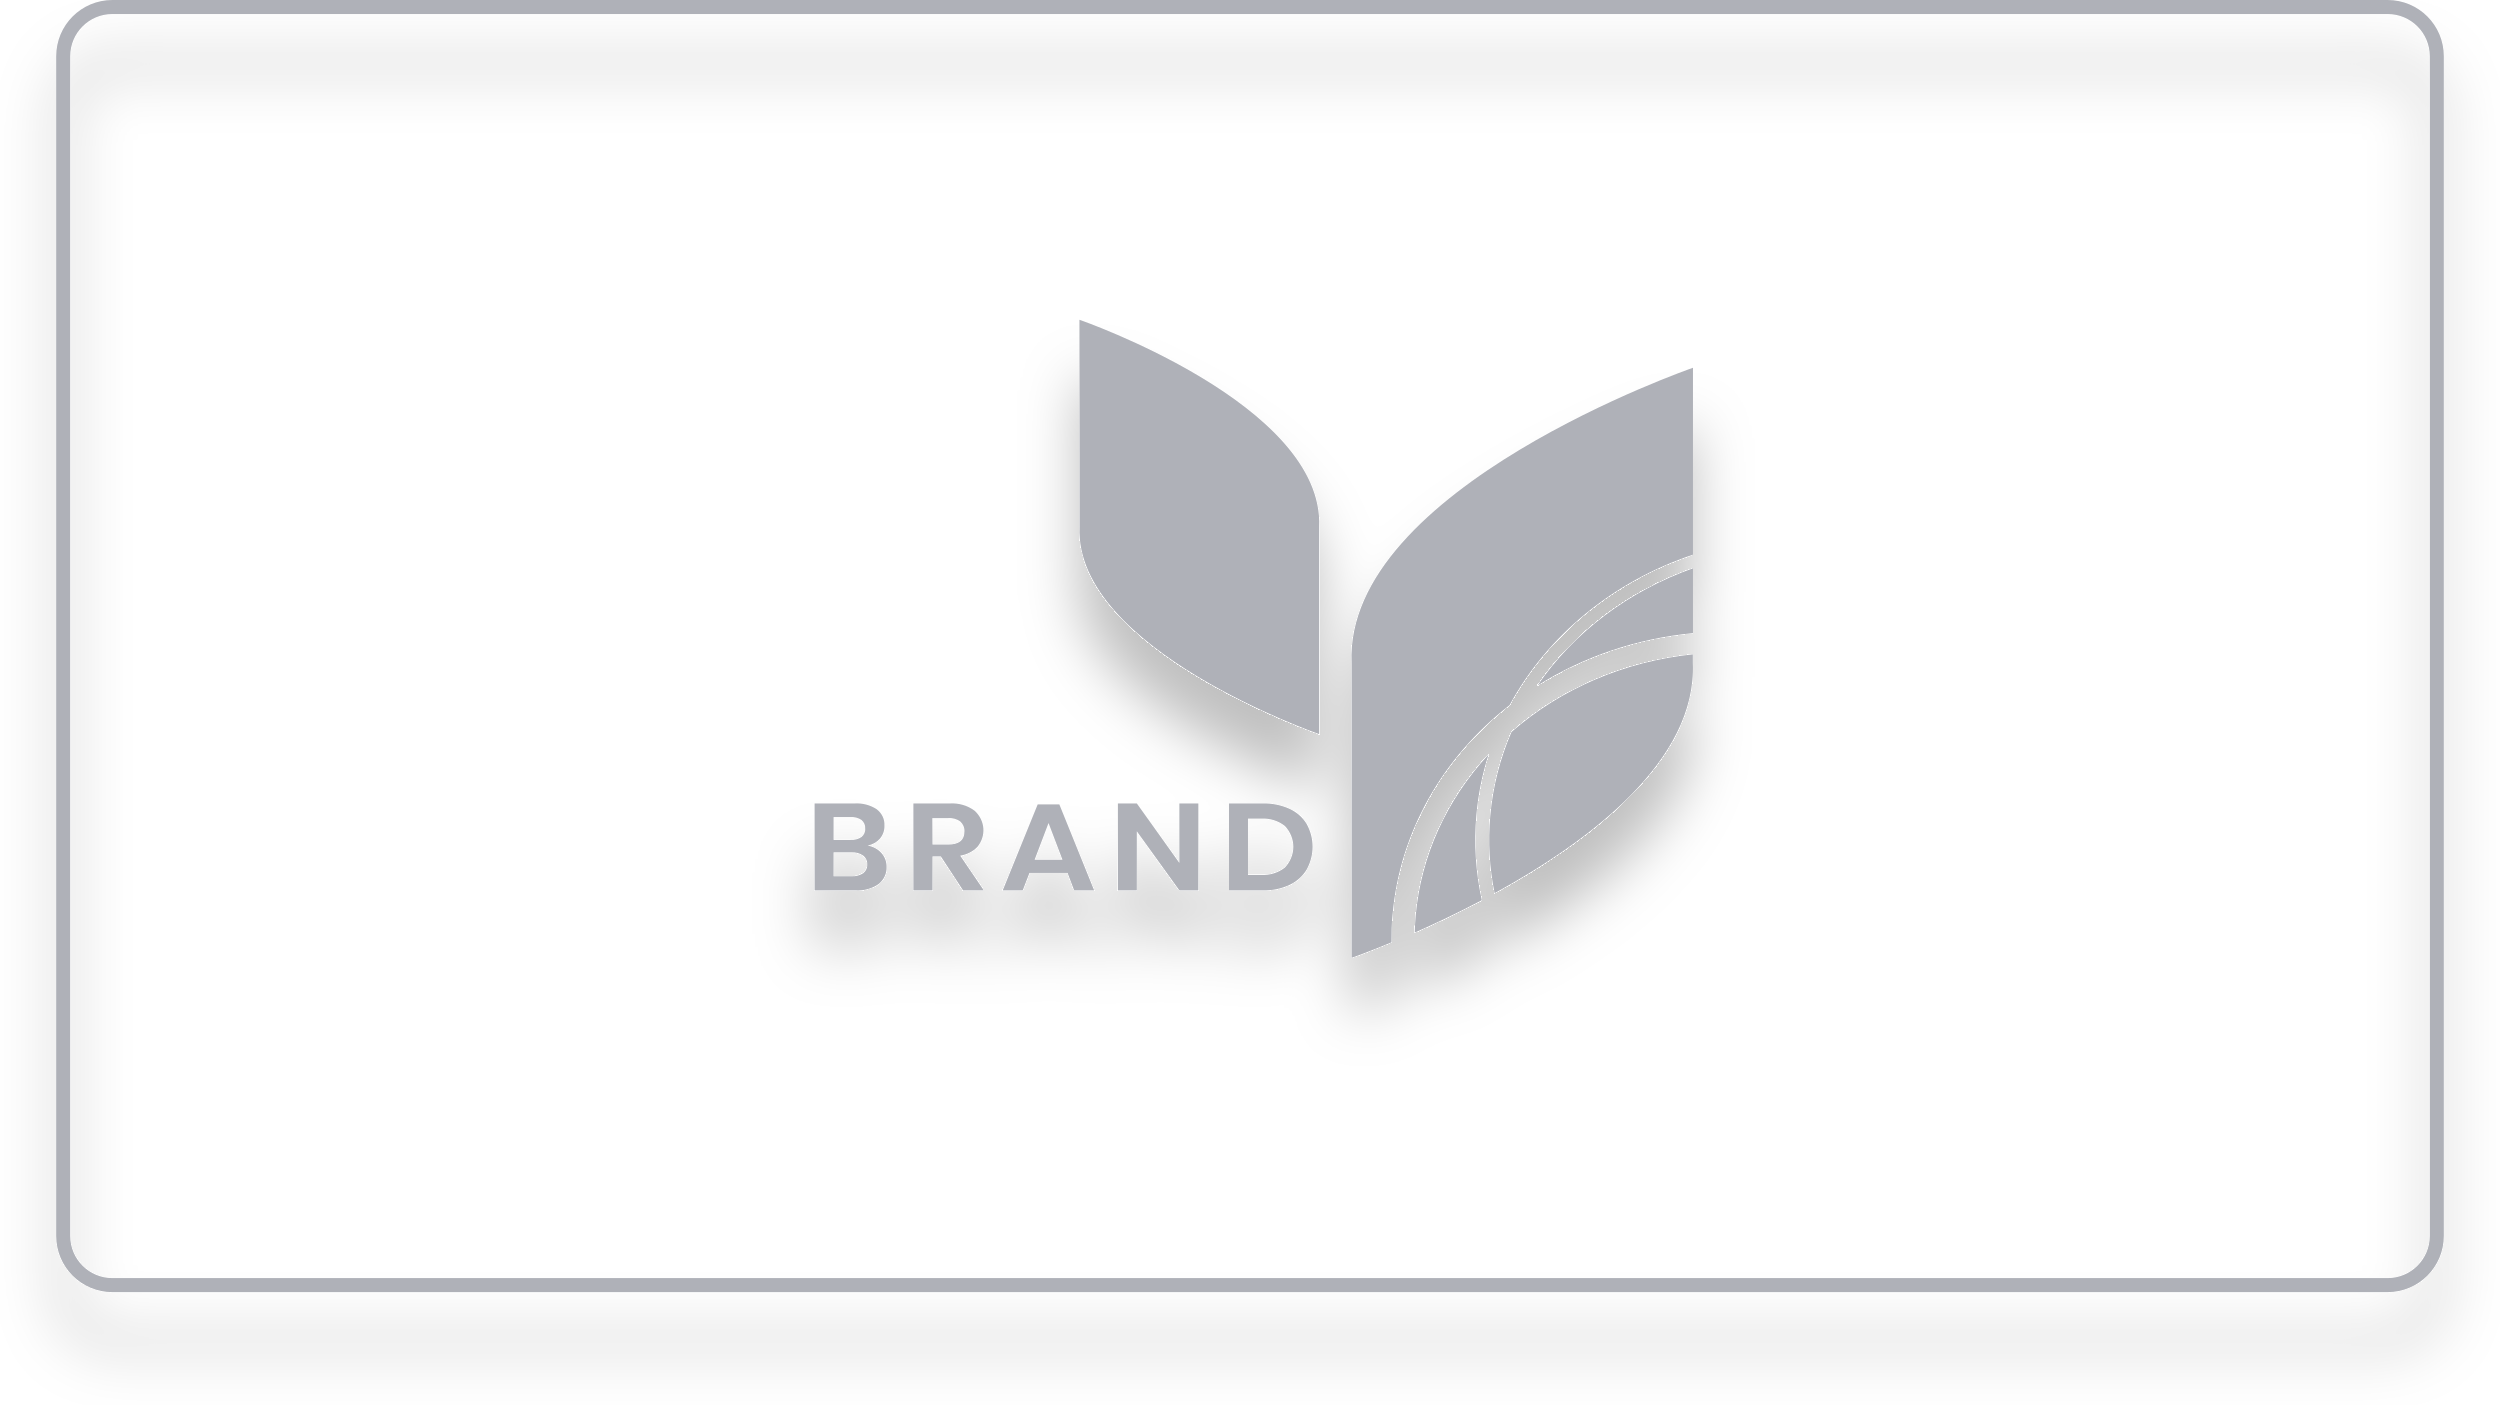
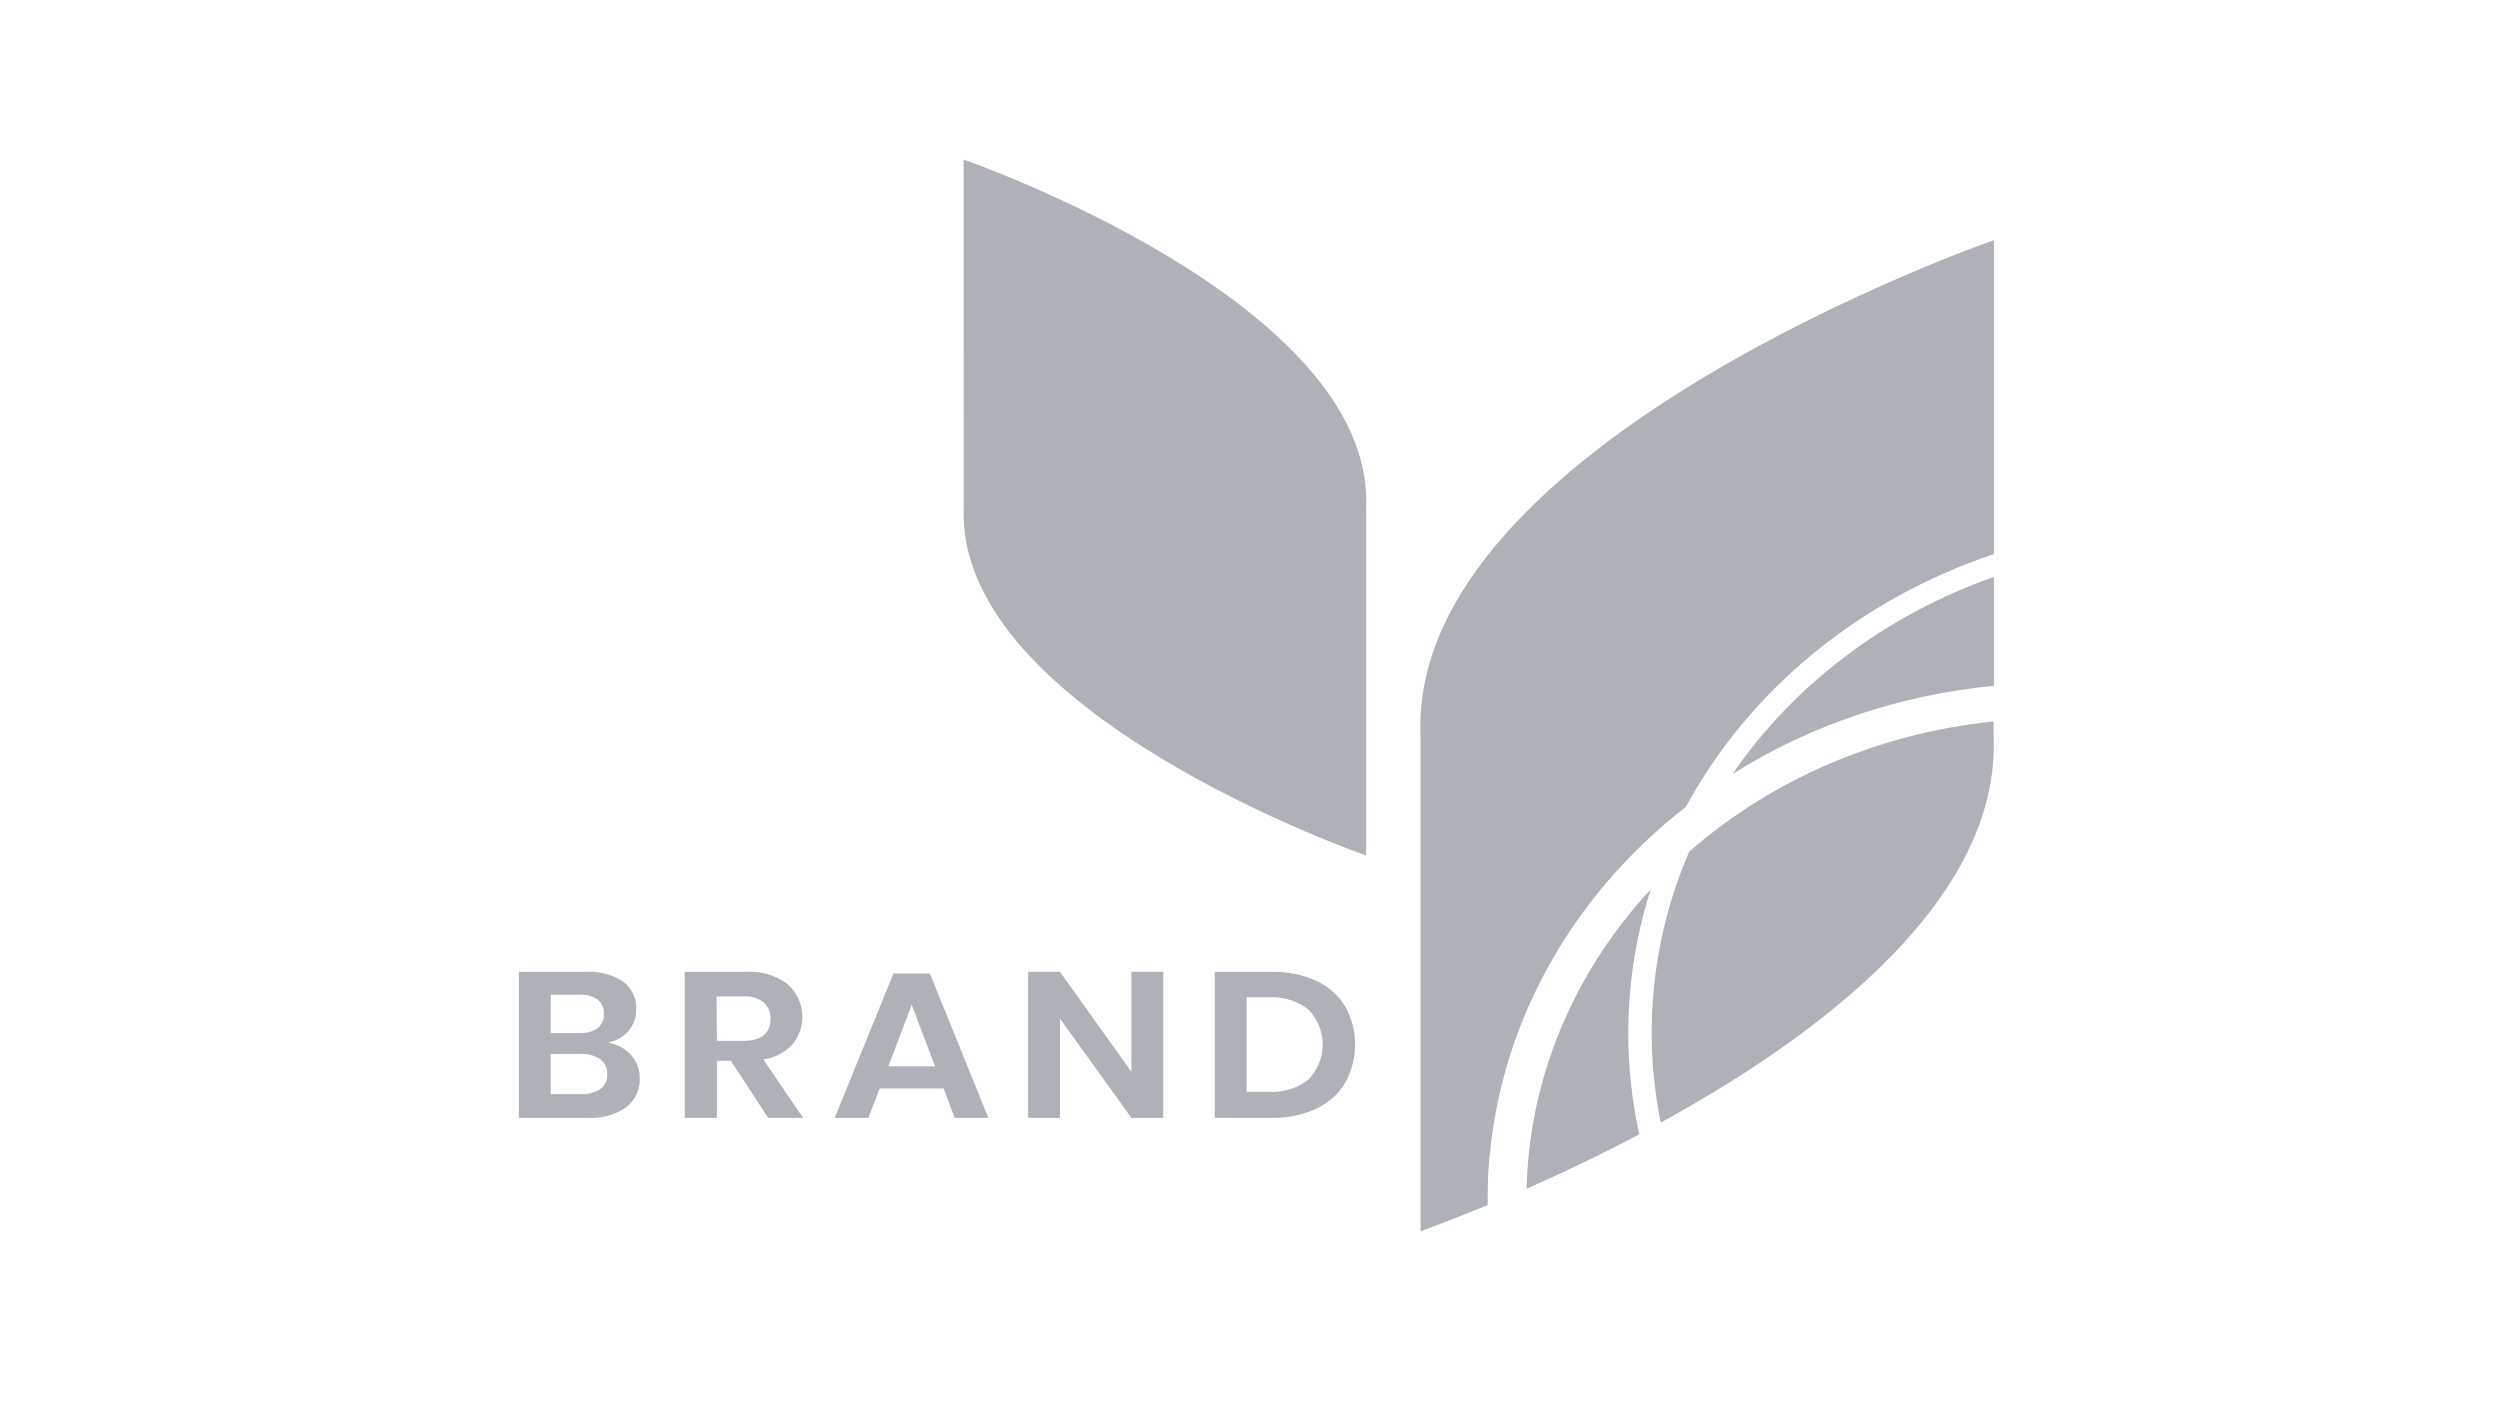
- <svg xmlns="http://www.w3.org/2000/svg" width="178" height="100" viewBox="0 0 178 100" fill="none">
-   <g filter="url(#filter0_d_1_820)">
-     <rect x="4.5" y="0.5" width="169" height="91" rx="3.5" stroke="#AFB1B8" />
-     <path d="M62.757 60.735C63.001 61.011 63.13 61.357 63.124 61.712C63.136 61.944 63.091 62.175 62.993 62.389C62.895 62.602 62.745 62.793 62.555 62.946C62.082 63.274 61.496 63.434 60.904 63.397H58V57.206H60.844C61.406 57.171 61.963 57.317 62.42 57.617C62.604 57.758 62.749 57.935 62.845 58.136C62.941 58.338 62.984 58.556 62.972 58.775C62.988 59.117 62.871 59.453 62.641 59.722C62.421 59.968 62.116 60.139 61.776 60.206C62.161 60.27 62.509 60.458 62.757 60.735ZM59.351 59.801H60.567C60.843 59.819 61.117 59.746 61.34 59.595C61.431 59.519 61.502 59.425 61.547 59.32C61.593 59.215 61.611 59.102 61.601 58.99C61.609 58.878 61.591 58.766 61.546 58.661C61.502 58.556 61.432 58.462 61.343 58.385C61.114 58.229 60.831 58.155 60.547 58.176H59.351V59.801ZM61.459 62.175C61.556 62.097 61.633 62 61.683 61.891C61.733 61.782 61.754 61.664 61.746 61.546C61.754 61.426 61.731 61.307 61.68 61.197C61.629 61.087 61.551 60.989 61.452 60.911C61.214 60.749 60.922 60.67 60.626 60.687H59.351V62.39H60.643C60.933 62.405 61.221 62.329 61.459 62.175Z" fill="#AFB1B8" />
-     <path d="M68.571 63.397L66.989 60.977H66.394V63.397H65.033V57.206H67.61C68.259 57.164 68.901 57.352 69.403 57.732C69.763 58.068 69.981 58.511 70.016 58.98C70.051 59.45 69.902 59.916 69.595 60.294C69.277 60.627 68.843 60.849 68.366 60.923L70.051 63.397H68.571ZM66.394 60.133H67.507C68.28 60.133 68.667 59.821 68.667 59.196C68.675 59.068 68.653 58.94 68.605 58.821C68.556 58.701 68.48 58.592 68.383 58.5C68.138 58.314 67.824 58.224 67.507 58.249H66.381L66.394 60.133Z" fill="#AFB1B8" />
-     <path d="M76.01 62.151H73.298L72.819 63.397H71.392L73.883 57.275H75.425L77.906 63.397H76.479L76.01 62.151ZM75.647 61.213L74.656 58.6L73.665 61.213H75.647Z" fill="#AFB1B8" />
-     <path d="M85.322 63.397H83.971L80.942 59.187V63.397H79.594V57.205H80.942L83.971 61.44V57.205H85.322V63.397Z" fill="#AFB1B8" />
-     <path d="M93.033 61.915C92.753 62.382 92.328 62.763 91.81 63.007C91.222 63.279 90.57 63.413 89.911 63.397H87.506V57.206H89.911C90.568 57.19 91.22 57.321 91.81 57.587C92.328 57.825 92.754 58.202 93.033 58.666C93.311 59.17 93.456 59.726 93.456 60.291C93.456 60.855 93.311 61.411 93.033 61.915ZM91.487 61.767C91.872 61.355 92.084 60.831 92.084 60.289C92.084 59.747 91.872 59.223 91.487 58.812C91.02 58.439 90.413 58.25 89.795 58.285H88.857V62.293H89.795C90.413 62.328 91.02 62.139 91.487 61.767Z" fill="#AFB1B8" />
-     <path d="M76.856 22.767C76.856 22.767 94.294 28.795 93.924 37.518V52.272C93.924 52.272 76.499 46.241 76.862 37.518L76.856 22.767Z" fill="#AFB1B8" />
-     <path d="M109.46 48.818C112.754 46.743 116.563 45.457 120.54 45.08V40.461C115.958 42.078 112.071 45.01 109.46 48.818Z" fill="#AFB1B8" />
-     <path d="M107.482 50.209C110.177 45.24 114.85 41.405 120.54 39.493V26.185C120.54 26.185 95.705 34.772 96.23 47.194V68.2C96.23 68.2 97.337 67.816 99.078 67.096C99.078 66.425 99.078 65.747 99.157 65.067C99.671 59.3 102.665 53.956 107.482 50.209Z" fill="#AFB1B8" />
-     <path d="M105.12 58.013C105.25 56.556 105.541 55.115 105.989 53.712C102.99 56.947 101.173 60.961 100.796 65.191C100.759 65.59 100.739 65.989 100.729 66.4C102.14 65.78 103.782 65.006 105.506 64.096C105.066 62.095 104.936 60.047 105.12 58.013Z" fill="#AFB1B8" />
-     <path d="M106.107 58.089C105.942 59.929 106.045 61.781 106.415 63.597C113.2 59.879 120.824 54.136 120.53 47.194V46.589C115.682 47.086 111.147 49.026 107.62 52.112C106.795 54.024 106.285 56.039 106.107 58.089Z" fill="#AFB1B8" />
-   </g>
-   <defs>
-     <filter id="filter0_d_1_820" x="0" y="0" width="178" height="100" filterUnits="userSpaceOnUse" color-interpolation-filters="sRGB">
-       <feFlood flood-opacity="0" result="BackgroundImageFix" />
-       <feColorMatrix in="SourceAlpha" type="matrix" values="0 0 0 0 0 0 0 0 0 0 0 0 0 0 0 0 0 0 127 0" result="hardAlpha" />
-       <feOffset dy="4" />
-       <feGaussianBlur stdDeviation="2" />
-       <feComposite in2="hardAlpha" operator="out" />
-       <feColorMatrix type="matrix" values="0 0 0 0 0 0 0 0 0 0 0 0 0 0 0 0 0 0 0.25 0" />
-       <feBlend mode="normal" in2="BackgroundImageFix" result="effect1_dropShadow_1_820" />
-       <feBlend mode="normal" in="SourceGraphic" in2="effect1_dropShadow_1_820" result="shape" />
-     </filter>
-   </defs>
+ <svg xmlns="http://www.w3.org/2000/svg" width="106" height="60" viewBox="0 0 106 60" fill="none">
+   <path d="M26.757 44.735C27.001 45.011 27.13 45.357 27.124 45.712C27.136 45.944 27.091 46.175 26.993 46.389C26.895 46.602 26.745 46.793 26.555 46.946C26.082 47.274 25.496 47.434 24.904 47.397H22V41.206H24.844C25.406 41.171 25.963 41.317 26.42 41.617C26.604 41.758 26.749 41.935 26.845 42.136C26.941 42.338 26.984 42.556 26.972 42.775C26.988 43.117 26.871 43.453 26.641 43.722C26.421 43.968 26.116 44.139 25.776 44.206C26.161 44.27 26.509 44.458 26.757 44.735ZM23.351 43.801H24.567C24.843 43.819 25.117 43.746 25.34 43.595C25.431 43.519 25.502 43.425 25.547 43.32C25.593 43.215 25.611 43.102 25.601 42.99C25.609 42.878 25.591 42.766 25.546 42.661C25.502 42.556 25.432 42.462 25.343 42.385C25.114 42.229 24.831 42.155 24.547 42.176H23.351V43.801ZM25.459 46.175C25.556 46.097 25.633 46 25.683 45.891C25.733 45.782 25.754 45.664 25.746 45.546C25.753 45.426 25.731 45.307 25.68 45.197C25.629 45.087 25.551 44.989 25.452 44.911C25.214 44.749 24.922 44.67 24.626 44.687H23.351V46.39H24.643C24.933 46.405 25.221 46.329 25.459 46.175Z" fill="#AFB1B8" />
+   <path d="M32.571 47.397L30.989 44.977H30.394V47.397H29.033V41.206H31.61C32.259 41.164 32.901 41.352 33.403 41.732C33.764 42.068 33.981 42.511 34.016 42.98C34.051 43.45 33.902 43.916 33.595 44.294C33.277 44.627 32.843 44.849 32.366 44.923L34.051 47.397H32.571ZM30.394 44.133H31.507C32.28 44.133 32.667 43.821 32.667 43.196C32.675 43.068 32.653 42.94 32.605 42.821C32.556 42.701 32.48 42.592 32.383 42.5C32.138 42.314 31.824 42.224 31.507 42.249H30.381L30.394 44.133Z" fill="#AFB1B8" />
+   <path d="M40.01 46.151H37.298L36.819 47.397H35.392L37.883 41.275H39.425L41.906 47.397H40.479L40.01 46.151ZM39.647 45.213L38.656 42.6L37.665 45.213H39.647Z" fill="#AFB1B8" />
+   <path d="M49.322 47.397H47.971L44.942 43.187V47.397H43.594V41.205H44.942L47.971 45.44V41.205H49.322V47.397Z" fill="#AFB1B8" />
+   <path d="M57.033 45.915C56.753 46.382 56.328 46.763 55.81 47.007C55.222 47.279 54.569 47.413 53.911 47.397H51.506V41.206H53.911C54.568 41.19 55.22 41.321 55.81 41.587C56.328 41.825 56.754 42.202 57.033 42.666C57.311 43.17 57.456 43.726 57.456 44.291C57.456 44.855 57.311 45.411 57.033 45.915ZM55.487 45.767C55.872 45.355 56.084 44.831 56.084 44.289C56.084 43.747 55.872 43.223 55.487 42.812C55.02 42.439 54.413 42.25 53.795 42.285H52.857V46.293H53.795C54.413 46.328 55.02 46.139 55.487 45.767Z" fill="#AFB1B8" />
+   <path d="M40.856 6.767C40.856 6.767 58.294 12.795 57.925 21.518V36.272C57.925 36.272 40.499 30.241 40.862 21.518L40.856 6.767Z" fill="#AFB1B8" />
+   <path d="M73.46 32.818C76.754 30.743 80.563 29.457 84.54 29.08V24.461C79.958 26.078 76.071 29.01 73.46 32.818Z" fill="#AFB1B8" />
+   <path d="M71.482 34.209C74.177 29.24 78.85 25.405 84.54 23.493V10.185C84.54 10.185 59.705 18.772 60.23 31.194V52.2C60.23 52.2 61.337 51.816 63.078 51.096C63.078 50.425 63.078 49.747 63.157 49.067C63.671 43.3 66.665 37.956 71.482 34.209Z" fill="#AFB1B8" />
+   <path d="M69.12 42.013C69.25 40.556 69.541 39.115 69.989 37.712C66.99 40.947 65.173 44.961 64.796 49.191C64.759 49.59 64.739 49.989 64.73 50.401C66.14 49.78 67.782 49.006 69.506 48.096C69.066 46.095 68.936 44.047 69.12 42.013Z" fill="#AFB1B8" />
+   <path d="M70.108 42.089C69.942 43.929 70.045 45.781 70.415 47.597C77.2 43.879 84.824 38.136 84.53 31.194V30.589C79.682 31.086 75.147 33.026 71.62 36.112C70.795 38.024 70.285 40.039 70.108 42.089Z" fill="#AFB1B8" />
</svg>
